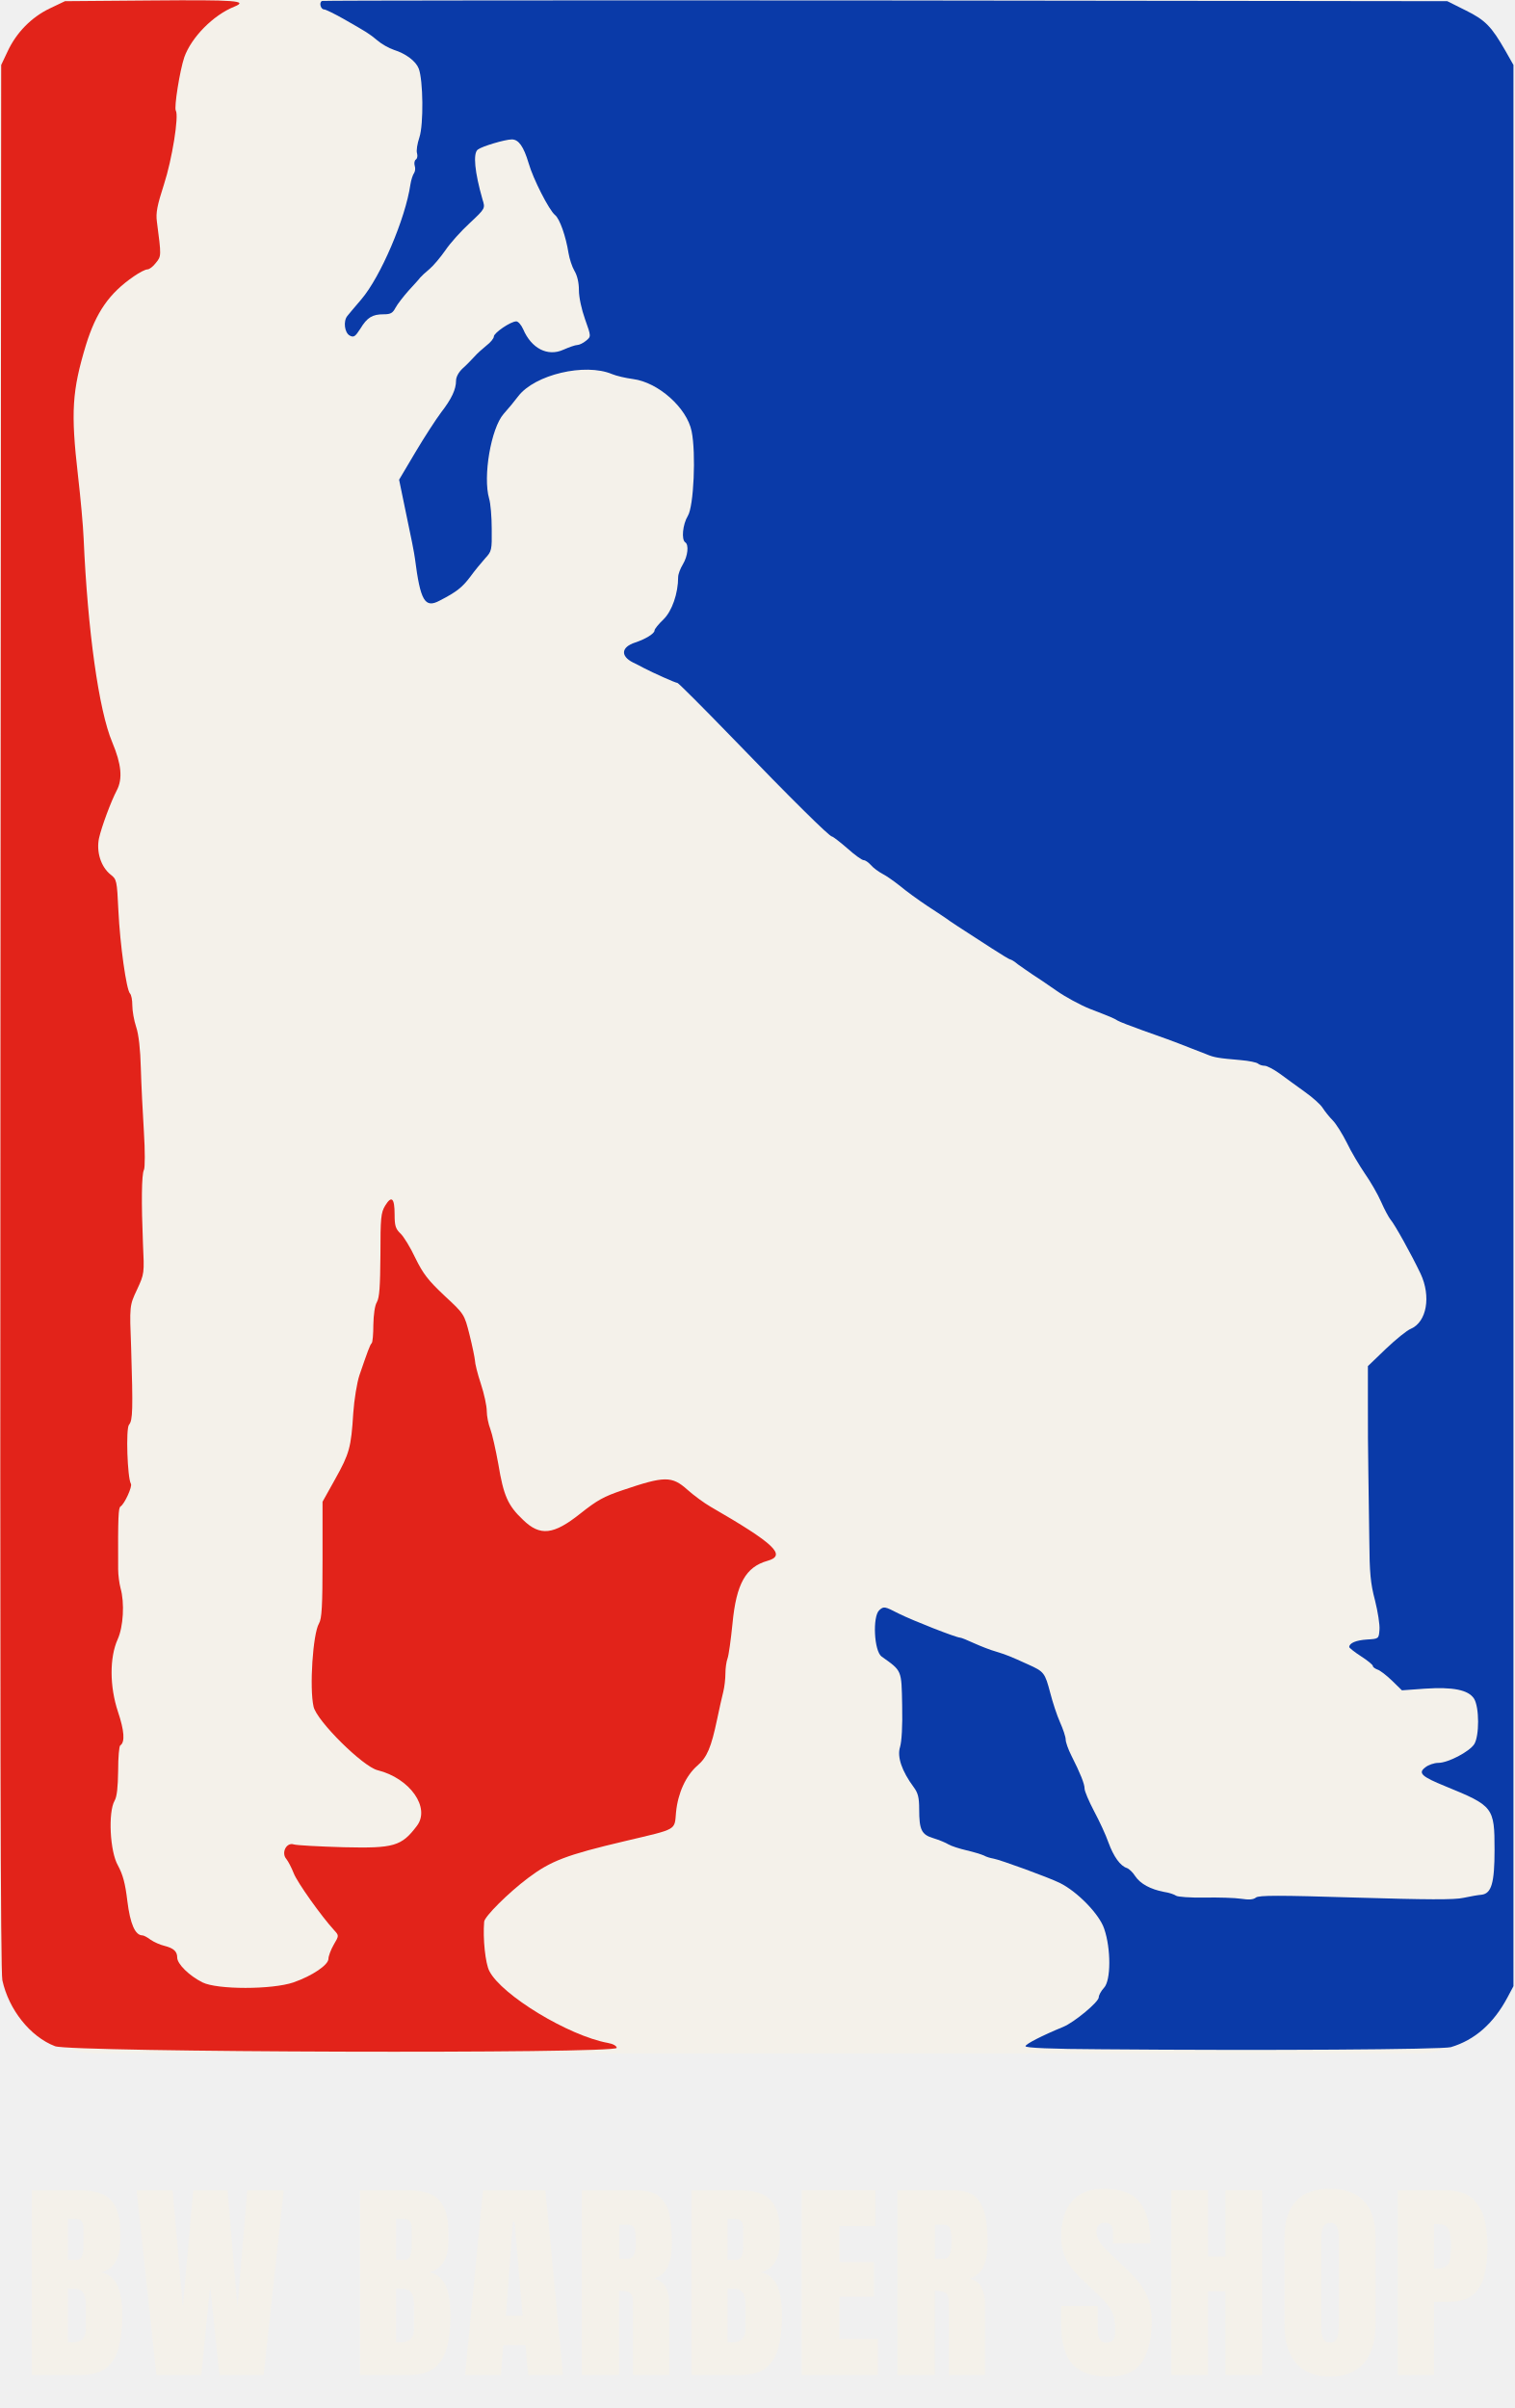
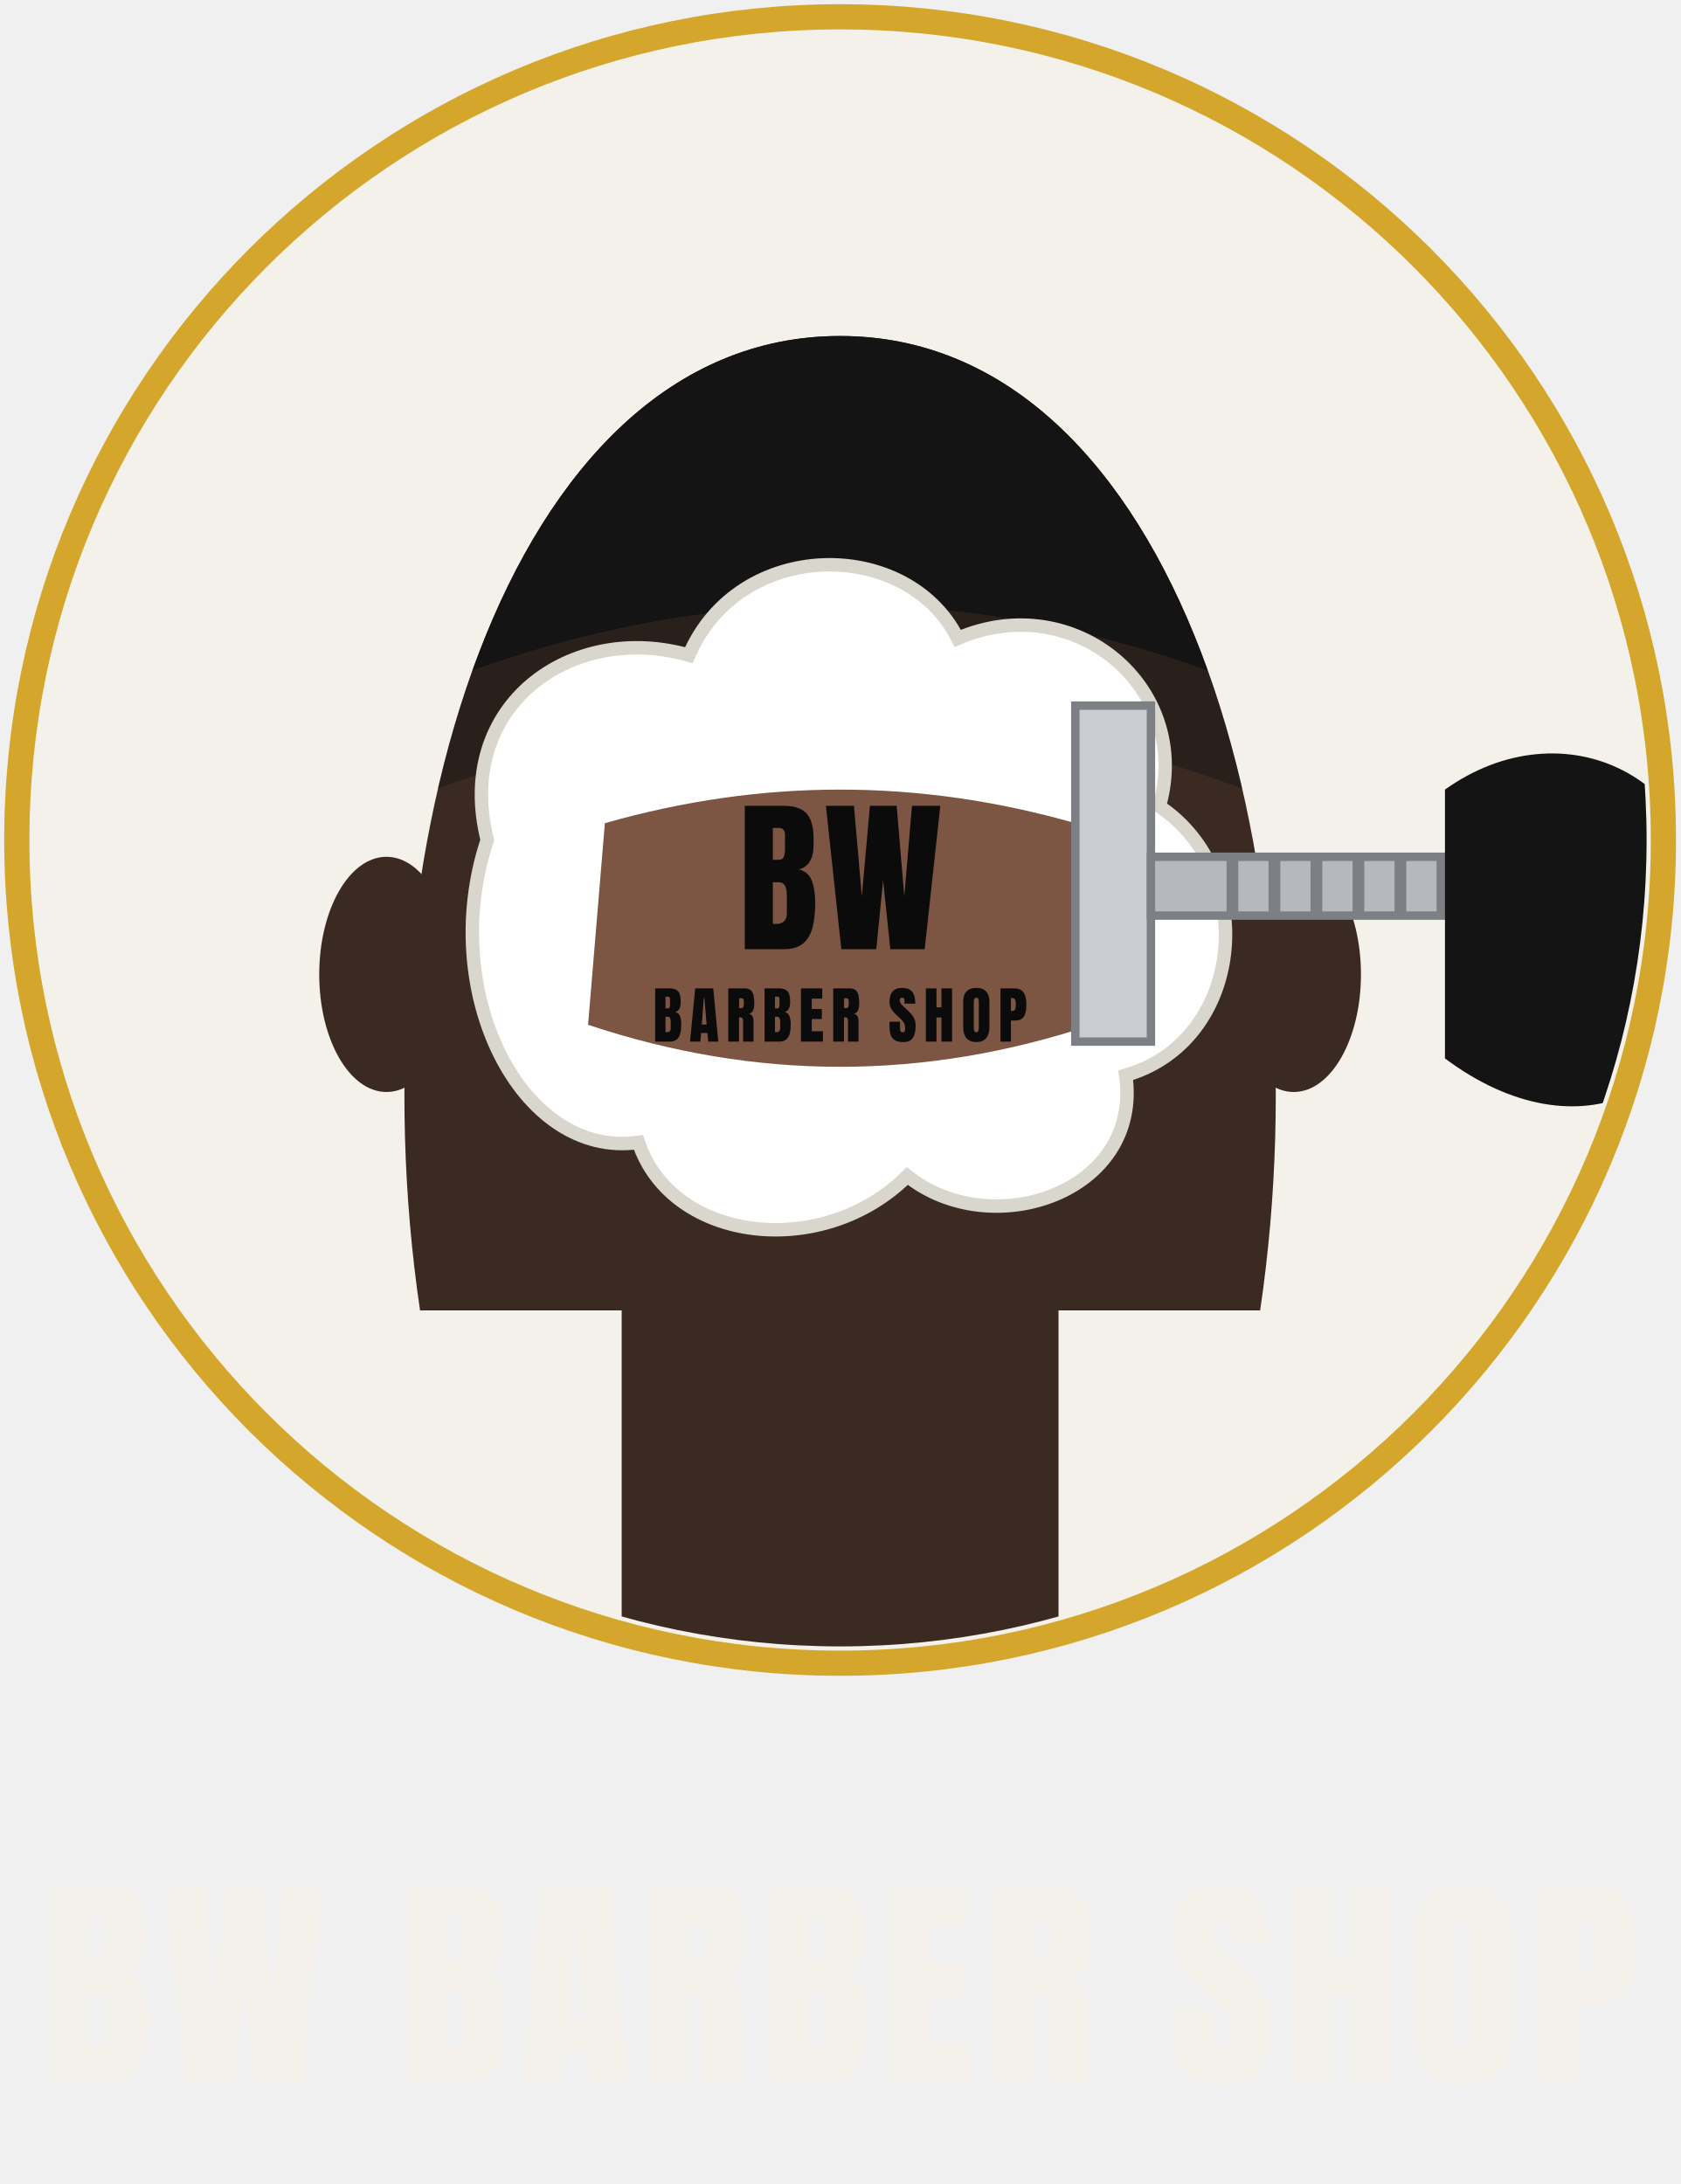
- <svg xmlns="http://www.w3.org/2000/svg" viewBox="0 0 641 1019" width="641" height="1019" role="img" aria-label="BW Barber Shop">
-   <g transform="translate(0 0) scale(1) translate(-47 -54)">
-     <rect x="47" y="54" width="641" height="869" rx="42" fill="#F4F1EA" />
-     <path class="ps" style="--i:0" fill-rule="evenodd" d="M513.2 921.2C491.8 921.1 481.0 920.6 481.0 919.9C481.0 919.0 488.0 915.4 497.0 911.7C501.6 909.8 512.0 901.2 512.0 899.2C512.0 898.3 513.0 896.5 514.2 895.2C517.2 892.1 517.2 878.6 514.3 870.2C512.3 864.1 503.0 854.5 495.5 850.8C490.6 848.4 470.3 841.0 467.4 840.5C466.2 840.3 464.4 839.8 463.4 839.2C462.3 838.7 459.0 837.7 456.0 837.0C453.0 836.3 449.6 835.2 448.4 834.5C447.3 833.8 444.4 832.6 442.1 831.9C437.0 830.4 436.0 828.4 436.0 819.6C436.0 814.7 435.5 812.7 433.7 810.3C428.6 803.4 426.6 797.4 427.9 793.3C428.6 790.9 429.0 784.5 428.8 775.7C428.5 760.5 428.8 761.2 420.1 755.0C416.9 752.7 416.2 738.1 419.1 735.4C421.0 733.7 421.3 733.7 427.3 736.8C433.3 739.8 451.7 747.0 453.3 747.0C453.8 747.0 456.5 748.1 459.3 749.4C462.2 750.7 466.3 752.3 468.5 752.9C473.0 754.3 474.3 754.8 482.0 758.3C488.9 761.4 489.2 761.8 491.5 770.5C492.5 774.4 494.3 779.9 495.6 782.8C496.9 785.7 498.0 789.0 498.0 790.1C498.0 791.3 499.1 794.3 500.4 796.9C504.2 804.4 506.0 808.9 506.0 810.9C506.0 812.0 507.8 816.2 510.0 820.4C512.2 824.5 515.0 830.5 516.1 833.7C518.3 839.7 521.1 843.6 523.9 844.5C524.8 844.8 526.4 846.3 527.4 847.9C529.6 851.2 533.9 853.5 539.6 854.6C541.8 854.9 544.0 855.7 544.7 856.2C545.3 856.7 550.7 857.1 556.7 857.0C562.6 856.9 569.6 857.1 572.2 857.5C575.5 858.0 577.4 857.9 578.5 857.0C579.7 856.0 588.3 856.0 620.6 857.0C650.9 857.9 662.6 858.0 666.4 857.1C669.2 856.5 672.6 855.9 674.0 855.8C678.2 855.3 679.5 850.8 679.5 836.8C679.5 818.8 679.0 818.2 658.7 809.9C648.6 805.8 647.0 804.3 650.2 801.9C651.4 800.9 653.9 800.0 655.7 800.0C659.8 800.0 668.8 795.3 670.9 792.1C673.1 788.6 673.1 776.4 670.8 772.8C668.4 769.1 661.9 767.8 650.0 768.6L640.3 769.3 L636.1 765.2C633.7 762.9 631.0 760.8 629.9 760.5C628.9 760.1 628.0 759.5 628.0 759.0C628.0 758.5 625.8 756.7 623.0 754.9C620.2 753.1 618.0 751.3 618.0 751.0C618.0 749.3 620.9 748.1 625.5 747.8C630.5 747.5 630.5 747.5 630.8 743.7C631.0 741.6 630.1 736.0 628.9 731.2C627.0 724.1 626.6 719.5 626.5 706.0C626.4 696.9 626.2 684.1 626.1 677.5C625.9 661.7 625.9 663.6 625.9 646.8L625.9 632.1 L633.5 624.8C637.7 620.8 642.5 616.9 644.1 616.3C650.8 613.4 652.7 602.6 648.2 593.0C644.4 585.0 637.2 572.0 635.4 570.0C634.7 569.1 632.9 565.8 631.5 562.6C630.1 559.4 627.0 554.0 624.6 550.6C622.3 547.2 618.8 541.4 617.0 537.6C615.1 533.8 612.4 529.5 611.0 528.1C609.6 526.7 607.7 524.3 606.8 522.9C605.9 521.4 602.4 518.3 599.0 515.9C595.6 513.5 590.9 510.0 588.4 508.2C586.0 506.5 583.2 505.0 582.2 505.0C581.2 505.0 580.0 504.6 579.4 504.1C578.9 503.6 575.6 502.9 572.0 502.6C562.6 501.8 560.8 501.5 557.5 500.1C555.9 499.5 552.8 498.3 550.8 497.5C543.2 494.5 539.3 493.1 530.5 490.0C525.5 488.2 520.8 486.4 520.0 485.9C518.2 484.8 517.5 484.5 508.2 480.9C504.2 479.3 497.9 475.9 494.2 473.3C490.5 470.7 485.9 467.6 484.0 466.4C482.1 465.1 479.3 463.2 477.8 462.1C476.4 460.9 474.9 460.0 474.5 460.0C474.2 460.0 470.7 457.9 466.7 455.3C452.7 446.3 448.5 443.5 447.5 442.7C446.9 442.3 443.4 439.9 439.5 437.4C435.6 434.8 430.5 431.1 428.0 429.0C425.5 427.0 422.1 424.6 420.5 423.8C418.8 422.9 416.6 421.3 415.6 420.1C414.5 418.9 413.2 418.0 412.5 418.0C411.8 418.0 408.7 415.8 405.6 413.0C402.5 410.3 399.5 408.0 399.1 408.0C398.0 408.0 381.8 392.0 357.0 366.3C344.6 353.5 334.1 343.0 333.7 343.0C332.9 343.0 323.3 338.7 319.5 336.7C318.4 336.1 316.3 335.0 314.8 334.3C309.5 331.6 309.9 327.8 315.8 325.9C320.3 324.4 324.0 322.1 324.0 320.8C324.0 320.2 325.7 318.1 327.8 316.1C331.4 312.6 334.0 305.1 334.0 298.2C334.0 297.0 334.9 294.6 336.0 292.8C338.1 289.3 338.6 284.5 337.0 283.5C335.3 282.4 335.9 275.9 338.1 272.3C340.6 268.3 341.6 245.8 339.7 236.5C337.7 226.6 325.6 215.8 314.9 214.4C311.9 214.0 307.9 213.1 306.0 212.3C294.6 207.5 273.3 212.5 266.3 221.7C264.8 223.7 262.0 227.1 260.1 229.2C254.8 235.3 251.3 255.7 254.0 265.0C254.6 266.9 255.1 272.7 255.1 277.8C255.2 286.8 255.1 287.3 252.3 290.3C250.7 292.1 247.8 295.6 246.0 298.1C242.6 302.6 240.2 304.5 233.0 308.2C226.8 311.5 224.9 308.3 222.6 290.3C222.4 288.5 220.8 280.3 219.0 272.0L215.9 257.0 L222.9 245.2C226.7 238.8 231.6 231.3 233.7 228.5C238.1 222.8 240.0 218.8 240.0 215.1C240.0 213.5 241.1 211.5 242.8 209.9C244.3 208.6 246.5 206.3 247.7 205.0C248.9 203.6 251.3 201.5 252.9 200.2C254.6 198.9 256.0 197.2 256.0 196.4C256.0 194.9 263.1 190.0 265.5 190.0C266.3 190.0 267.6 191.5 268.4 193.3C271.9 201.5 278.8 205.0 285.4 202.0C287.9 200.9 290.5 200.0 291.3 200.0C292.1 200.0 293.8 199.2 295.0 198.2C297.2 196.4 297.2 196.4 294.6 189.1C293.1 184.9 292.0 179.8 292.0 176.8C292.0 173.6 291.3 170.6 290.1 168.6C289.1 166.9 288.0 163.5 287.6 161.1C286.5 154.1 283.9 146.6 281.9 145.0C279.4 143.0 272.6 129.7 270.7 123.0C268.6 116.0 266.5 113.0 263.6 113.0C260.8 113.0 251.0 115.9 249.2 117.3C247.1 118.9 247.9 126.9 251.2 138.4C252.4 142.2 252.4 142.2 245.8 148.4C242.2 151.7 237.5 156.9 235.5 159.9C233.4 162.9 230.4 166.5 228.7 167.9C227.0 169.3 225.3 170.9 224.8 171.5C224.4 172.1 222.2 174.5 219.9 177.0C217.7 179.5 215.2 182.7 214.4 184.2C213.2 186.5 212.3 187.0 209.4 187.0C204.6 187.0 202.4 188.3 199.5 193.1C197.3 196.5 196.7 196.9 195.0 196.0C192.8 194.8 192.2 189.9 194.0 187.7C194.5 187.0 197.2 183.9 199.9 180.7C208.1 171.1 218.6 146.5 220.7 132.0C221.0 130.1 221.7 128.0 222.2 127.3C222.7 126.6 222.9 125.2 222.5 124.1C222.2 123.1 222.4 121.9 223.0 121.5C223.6 121.1 223.8 120.0 223.5 118.9C223.1 117.8 223.6 114.8 224.5 112.1C226.3 106.7 226.1 87.9 224.2 83.0C223.0 79.9 218.8 76.7 213.7 75.1C211.6 74.4 208.4 72.6 206.7 71.1C203.1 68.1 202.2 67.6 192.4 62.0C188.5 59.8 184.8 58.0 184.2 58.0C182.7 58.0 181.9 55.0 183.3 54.4C184.0 54.2 291.4 54.1 422.0 54.2L659.5 54.5 L667.3 58.4C675.6 62.5 678.2 65.2 684.1 75.5L687.5 81.5 L687.5 488.0L687.5 894.5 L685.0 899.2C679.1 910.3 671.1 917.3 661.0 920.3C657.5 921.3 582.5 921.8 513.2 921.2Z" fill="#0A3AA8" />
-     <path class="ps" style="--i:1" fill-rule="evenodd" d="M70.3 919.9C59.8 915.9 50.7 904.4 48.0 892.0C47.2 887.9 47.0 786.1 47.2 484.0L47.5 81.5 L50.2 75.8C53.9 67.8 60.3 61.3 68.0 57.6L74.5 54.5 L111.2 54.2C146.6 53.9 152.3 54.3 146.2 56.8C137.2 60.4 128.0 69.8 125.0 78.2C123.1 83.8 120.6 99.5 121.4 100.8C122.8 103.0 119.8 121.6 116.4 132.0C113.5 141.0 112.9 144.1 113.4 147.8C115.3 162.3 115.3 162.4 113.0 165.2C111.8 166.8 110.2 168.0 109.4 168.0C108.5 168.0 106.0 169.3 103.7 170.9C93.2 178.1 87.7 186.1 83.4 199.9C77.5 219.4 76.9 228.3 80.0 255.2C81.1 264.7 82.2 276.8 82.4 282.0C84.1 320.8 88.8 354.6 94.5 368.1C98.4 377.4 99.0 383.6 96.4 388.5C94.0 393.1 90.1 403.5 88.9 408.7C87.7 414.5 89.7 420.8 93.8 424.1C96.4 426.1 96.5 426.6 97.1 439.3C97.8 453.9 100.5 472.9 102.0 474.4C102.6 475.0 103.0 477.2 103.0 479.5C103.0 481.7 103.7 485.8 104.6 488.5C105.7 491.7 106.4 498.1 106.6 506.0C106.8 512.9 107.4 525.0 107.9 533.0C108.4 541.0 108.4 548.2 107.9 549.1C106.9 551.0 106.8 563.1 107.5 580.2C108.1 592.9 108.1 593.0 105.0 599.7C101.8 606.5 101.8 606.5 102.5 624.5C103.3 650.3 103.2 655.1 101.6 656.9C100.2 658.5 100.9 679.4 102.4 681.9C103.1 683.0 99.7 690.5 98.0 691.5C97.1 692.1 96.9 695.8 97.0 718.0C97.0 720.5 97.5 724.1 98.0 726.0C99.8 732.3 99.2 742.4 96.8 747.7C93.3 755.5 93.4 767.7 96.9 778.3C99.6 786.3 100.0 791.3 97.9 792.6C97.4 792.9 97.0 797.7 97.0 803.3C96.9 810.3 96.5 814.3 95.5 816.0C92.7 820.9 93.5 837.5 96.9 843.4C99.0 847.3 100.0 850.9 100.9 858.5C102.1 868.2 104.2 873.0 107.3 873.0C107.8 873.0 109.4 873.8 110.8 874.9C112.3 875.9 114.8 877.0 116.5 877.4C120.5 878.4 122.0 879.8 122.0 882.4C122.0 885.1 127.1 890.1 132.7 892.9C138.9 896.0 162.1 896.0 171.2 892.9C179.2 890.1 186.0 885.5 186.0 882.9C186.0 881.8 187.0 879.1 188.2 877.0C190.5 873.1 190.5 873.1 188.4 870.8C183.0 864.9 172.8 850.6 171.3 846.7C170.4 844.4 169.0 841.7 168.2 840.7C165.9 838.1 168.2 833.5 171.3 834.5C172.5 834.9 182.1 835.4 192.5 835.7C213.7 836.2 216.9 835.3 223.4 826.7C229.3 819.0 220.5 806.5 206.8 803.1C200.6 801.6 181.0 782.2 179.7 776.2C177.9 768.3 179.4 745.4 182.0 741.0C183.2 739.0 183.5 733.6 183.5 714.0L183.5 689.5 L188.8 680.0C194.9 669.1 195.6 666.5 196.5 652.0C196.9 646.2 198.1 639.0 199.1 636.0C202.5 626.1 203.6 623.0 204.3 622.4C204.7 622.0 205.0 618.5 205.0 614.6C205.1 610.3 205.6 606.5 206.5 605.0C207.6 603.1 207.9 598.3 208.0 585.0C208.0 569.3 208.2 567.2 210.0 564.2C212.7 559.8 214.0 560.9 214.0 567.9C214.0 572.7 214.4 574.0 216.5 576.0C217.8 577.2 220.7 581.9 222.8 586.4C226.1 593.1 228.2 595.8 235.1 602.3C243.5 610.1 243.5 610.1 245.7 618.8C246.9 623.6 247.9 628.5 248.0 629.7C248.0 630.9 249.1 635.4 250.5 639.6C251.9 643.8 253.0 649.0 253.0 651.1C253.0 653.2 253.7 656.7 254.5 658.7C255.3 660.8 256.8 667.5 257.9 673.6C260.1 686.9 261.9 691.1 268.4 697.2C275.6 704.2 281.3 703.5 292.6 694.5C299.8 688.8 302.5 687.3 310.5 684.6C328.2 678.6 331.3 678.5 337.9 684.4C340.7 686.9 345.1 690.1 347.7 691.6C374.9 707.3 380.0 712.2 371.8 714.5C362.6 717.1 358.6 724.2 357.0 741.0C356.3 747.9 355.4 754.5 354.9 755.8C354.4 757.1 354.0 760.0 354.0 762.2C354.0 764.4 353.6 767.9 353.1 769.9C352.6 771.9 351.4 777.1 350.5 781.5C348.0 793.4 346.3 797.6 342.1 801.2C337.3 805.4 333.9 812.7 333.1 820.9C332.4 828.7 333.9 827.8 311.5 833.1C286.5 839.0 280.1 841.5 270.5 848.7C262.0 855.1 252.1 865.0 251.9 867.2C251.3 874.3 252.4 884.9 254.1 888.1C259.3 898.3 287.7 915.5 304.2 918.5C306.5 918.9 308.0 919.8 308.0 920.6C308.0 923.2 77.1 922.5 70.3 919.9Z" fill="#E2231A" />
+ <svg xmlns="http://www.w3.org/2000/svg" viewBox="0 0 200.0 260.0" width="400" height="520" role="img" aria-label="BW Barber Shop">
+   <defs>
+     <clipPath id="hc">
+       <circle cx="100" cy="100" r="96" />
+     </clipPath>
+     <clipPath id="hd">
+       <path d="M50 156 C42 102 60 40 100 40 C140 40 158 102 150 156Z" />
+     </clipPath>
+   </defs>
+   <circle cx="100" cy="100" r="98" fill="#F4F1EA" />
+   <g clip-path="url(#hc)">
+     <rect x="74" y="140" width="52" height="70" fill="#3b2a22" />
+     <ellipse cx="46" cy="116" rx="8" ry="14" fill="#3b2a22" />
+     <ellipse cx="154" cy="116" rx="8" ry="14" fill="#3b2a22" />
+     <path d="M50 156 C42 102 60 40 100 40 C140 40 158 102 150 156Z" fill="#3b2a22" />
+     <g clip-path="url(#hd)">
+       <path d="M30 30 H170 V92 Q100 52 30 92Z" fill="#141414" />
+       <path d="M30 92 Q100 52 170 92 V104 Q100 66 30 104Z" fill="#141414" opacity=".45" />
+     </g>
+     <path class="ps" style="--i:0" d="M58 100 C54 84 68 74 82 78 C88 64 108 64 114 76 C128 70 142 82 138 96 C150 104 148 124 134 128 C136 142 118 148 108 140 C98 150 80 148 76 136 C62 138 52 118 58 100Z" fill="#FFFFFF" stroke="#D9D6CE" stroke-width="1.6" />
+     <path d="M72 98 Q100 90 128 98 L130 122 Q100 132 70 122Z" fill="#7c5643" />
+     <g transform="translate(87.9 113.0)" fill="#0B0B0B">
+       <path transform="translate(0.00 0) scale(0.0097 -0.0097)" d="M78 0V1760H555Q747 1760 834.5 1666.5Q922 1573 922 1358V1281Q922 1157 877.5 1080.0Q833 1003 742 979Q861 949 901.5 838.5Q942 728 942 569Q942 398 910.0 270.0Q878 142 794.0 71.0Q710 0 555 0ZM422 1097H494Q543 1097 557.0 1135.0Q571 1173 571 1226V1403Q571 1488 496 1488H422ZM457 310Q594 310 594 440V660Q594 735 571.5 778.5Q549 822 487 822H422V312Q444 310 457 310Z" />
+       <path transform="translate(10.15 0) scale(0.0097 -0.0097)" d="M216 0 27 1760H371L468 649L567 1760H895L989 649L1083 1760H1431L1239 0H817L729 847L645 0Z" />
+     </g>
+     <g transform="translate(77.7 124.0)" fill="#0B0B0B">
+       <path transform="translate(0.00 0) scale(0.0036 -0.0036)" d="M78 0V1760H555Q747 1760 834.5 1666.5Q922 1573 922 1358V1281Q922 1157 877.5 1080.0Q833 1003 742 979Q861 949 901.5 838.5Q942 728 942 569Q942 398 910.0 270.0Q878 142 794.0 71.0Q710 0 555 0ZM422 1097H494Q543 1097 557.0 1135.0Q571 1173 571 1226V1403Q571 1488 496 1488H422ZM457 310Q594 310 594 440V660Q594 735 571.5 778.5Q549 822 487 822H422V312Q444 310 457 310Z" />
+       <path transform="translate(4.33 0) scale(0.0036 -0.0036)" d="M30 0 200 1760H797L964 0H631L606 284H394L372 0ZM419 565H579L502 1460H486Z" />
+       <path transform="translate(8.71 0) scale(0.0036 -0.0036)" d="M78 0V1760H618Q753 1760 822.0 1698.5Q891 1637 914.5 1526.5Q938 1416 938 1267Q938 1123 901.5 1037.0Q865 951 764 918Q847 901 880.5 835.5Q914 770 914 666V0H567V689Q567 766 535.5 784.5Q504 803 434 803V0ZM436 1108H521Q594 1108 594 1267Q594 1370 578.0 1402.0Q562 1434 518 1434H436Z" />
+       <path transform="translate(13.03 0) scale(0.0036 -0.0036)" d="M78 0V1760H555Q747 1760 834.5 1666.5Q922 1573 922 1358V1281Q922 1157 877.5 1080.0Q833 1003 742 979Q861 949 901.5 838.5Q942 728 942 569Q942 398 910.0 270.0Q878 142 794.0 71.0Q710 0 555 0ZM422 1097H494Q543 1097 557.0 1135.0Q571 1173 571 1226V1403Q571 1488 496 1488H422ZM457 310Q594 310 594 440V660Q594 735 571.5 778.5Q549 822 487 822H422V312Q444 310 457 310Z" />
+       <path transform="translate(17.36 0) scale(0.0036 -0.0036)" d="M78 0V1760H782V1420H436V1077H768V746H436V343H805V0Z" />
+       <path transform="translate(21.20 0) scale(0.0036 -0.0036)" d="M78 0V1760H618Q753 1760 822.0 1698.5Q891 1637 914.5 1526.5Q938 1416 938 1267Q938 1123 901.5 1037.0Q865 951 764 918Q847 901 880.5 835.5Q914 770 914 666V0H567V689Q567 766 535.5 784.5Q504 803 434 803V0ZM436 1108H521Q594 1108 594 1267Q594 1370 578.0 1402.0Q562 1434 518 1434H436Z" />
+       <path transform="translate(28.03 0) scale(0.0036 -0.0036)" d="M496 -16Q255 -16 148.5 104.0Q42 224 42 486V658H390V438Q390 377 408.5 342.5Q427 308 473 308Q521 308 539.5 336.0Q558 364 558 428Q558 509 542.0 563.5Q526 618 486.5 667.5Q447 717 377 783L219 933Q42 1100 42 1315Q42 1540 146.5 1658.0Q251 1776 449 1776Q691 1776 792.5 1647.0Q894 1518 894 1255H536V1376Q536 1412 515.5 1432.0Q495 1452 460 1452Q418 1452 398.5 1428.5Q379 1405 379 1368Q379 1331 399.0 1288.0Q419 1245 478 1189L681 994Q742 936 793.0 871.5Q844 807 875.0 721.5Q906 636 906 513Q906 265 814.5 124.5Q723 -16 496 -16Z" />
+       <path transform="translate(32.23 0) scale(0.0036 -0.0036)" d="M78 0V1760H428V1131H594V1760H944V0H594V798H428V0Z" />
+       <path transform="translate(36.72 0) scale(0.0036 -0.0036)" d="M498 -16Q287 -16 175.5 111.5Q64 239 64 480V1316Q64 1542 174.5 1659.0Q285 1776 498 1776Q711 1776 821.5 1659.0Q932 1542 932 1316V480Q932 239 820.5 111.5Q709 -16 498 -16ZM501 308Q581 308 581 463V1322Q581 1452 503 1452Q415 1452 415 1319V461Q415 379 435.0 343.5Q455 308 501 308Z" />
+       <path transform="translate(41.11 0) scale(0.0036 -0.0036)" d="M78 0V1760H543Q689 1760 774.5 1695.0Q860 1630 897.0 1510.0Q934 1390 934 1224Q934 1064 903.0 945.5Q872 827 792.5 762.0Q713 697 567 697H424V0ZM424 1013H444Q542 1013 564.0 1068.0Q586 1123 586 1230Q586 1330 564.5 1384.5Q543 1439 463 1439H424Z" />
+     </g>
+     <g class="pt">
+       <rect x="128" y="84" width="9" height="40" fill="#C9CCD0" stroke="#7C8085" stroke-width="1" />
+       <rect x="137" y="102" width="46" height="7" fill="#B5B9BD" stroke="#7C8085" stroke-width="1" />
+       <rect x="146" y="102" width="1.4" height="7" fill="#7C8085" />
+       <rect x="151" y="102" width="1.4" height="7" fill="#7C8085" />
+       <rect x="156" y="102" width="1.4" height="7" fill="#7C8085" />
+       <rect x="161" y="102" width="1.4" height="7" fill="#7C8085" />
+       <rect x="166" y="102" width="1.4" height="7" fill="#7C8085" />
+       <rect x="171" y="102" width="1.4" height="7" fill="#7C8085" />
+       <rect x="176" y="102" width="1.4" height="7" fill="#7C8085" />
+       <path d="M172 94 C186 84 204 92 204 112 C204 130 188 138 172 126Z" fill="#141414" />
+     </g>
  </g>
-   <g transform="translate(10.0 1005) scale(0.8137)" fill="#F4F1EA">
-     <path transform="translate(0.00 0) scale(0.0545 -0.0545)" d="M78 0V1760H555Q747 1760 834.5 1666.5Q922 1573 922 1358V1281Q922 1157 877.5 1080.0Q833 1003 742 979Q861 949 901.5 838.5Q942 728 942 569Q942 398 910.0 270.0Q878 142 794.0 71.0Q710 0 555 0ZM422 1097H494Q543 1097 557.0 1135.0Q571 1173 571 1226V1403Q571 1488 496 1488H422ZM457 310Q594 310 594 440V660Q594 735 571.5 778.5Q549 822 487 822H422V312Q444 310 457 310Z" />
-     <path transform="translate(57.29 0) scale(0.0545 -0.0545)" d="M216 0 27 1760H371L468 649L567 1760H895L989 649L1083 1760H1431L1239 0H817L729 847L645 0Z" />
-     <path transform="translate(170.68 0) scale(0.0545 -0.0545)" d="M78 0V1760H555Q747 1760 834.5 1666.5Q922 1573 922 1358V1281Q922 1157 877.5 1080.0Q833 1003 742 979Q861 949 901.5 838.5Q942 728 942 569Q942 398 910.0 270.0Q878 142 794.0 71.0Q710 0 555 0ZM422 1097H494Q543 1097 557.0 1135.0Q571 1173 571 1226V1403Q571 1488 496 1488H422ZM457 310Q594 310 594 440V660Q594 735 571.5 778.5Q549 822 487 822H422V312Q444 310 457 310Z" />
-     <path transform="translate(227.98 0) scale(0.0545 -0.0545)" d="M30 0 200 1760H797L964 0H631L606 284H394L372 0ZM419 565H579L502 1460H486Z" />
-     <path transform="translate(286.04 0) scale(0.0545 -0.0545)" d="M78 0V1760H618Q753 1760 822.0 1698.5Q891 1637 914.5 1526.5Q938 1416 938 1267Q938 1123 901.5 1037.0Q865 951 764 918Q847 901 880.5 835.5Q914 770 914 666V0H567V689Q567 766 535.5 784.5Q504 803 434 803V0ZM436 1108H521Q594 1108 594 1267Q594 1370 578.0 1402.0Q562 1434 518 1434H436Z" />
-     <path transform="translate(343.11 0) scale(0.0545 -0.0545)" d="M78 0V1760H555Q747 1760 834.5 1666.5Q922 1573 922 1358V1281Q922 1157 877.5 1080.0Q833 1003 742 979Q861 949 901.5 838.5Q942 728 942 569Q942 398 910.0 270.0Q878 142 794.0 71.0Q710 0 555 0ZM422 1097H494Q543 1097 557.0 1135.0Q571 1173 571 1226V1403Q571 1488 496 1488H422ZM457 310Q594 310 594 440V660Q594 735 571.5 778.5Q549 822 487 822H422V312Q444 310 457 310Z" />
-     <path transform="translate(400.41 0) scale(0.0545 -0.0545)" d="M78 0V1760H782V1420H436V1077H768V746H436V343H805V0Z" />
-     <path transform="translate(450.23 0) scale(0.0545 -0.0545)" d="M78 0V1760H618Q753 1760 822.0 1698.5Q891 1637 914.5 1526.5Q938 1416 938 1267Q938 1123 901.5 1037.0Q865 951 764 918Q847 901 880.5 835.5Q914 770 914 666V0H567V689Q567 766 535.5 784.5Q504 803 434 803V0ZM436 1108H521Q594 1108 594 1267Q594 1370 578.0 1402.0Q562 1434 518 1434H436Z" />
-     <path transform="translate(537.33 0) scale(0.0545 -0.0545)" d="M496 -16Q255 -16 148.5 104.0Q42 224 42 486V658H390V438Q390 377 408.5 342.5Q427 308 473 308Q521 308 539.5 336.0Q558 364 558 428Q558 509 542.0 563.5Q526 618 486.5 667.5Q447 717 377 783L219 933Q42 1100 42 1315Q42 1540 146.5 1658.0Q251 1776 449 1776Q691 1776 792.5 1647.0Q894 1518 894 1255H536V1376Q536 1412 515.5 1432.0Q495 1452 460 1452Q418 1452 398.5 1428.5Q379 1405 379 1368Q379 1331 399.0 1288.0Q419 1245 478 1189L681 994Q742 936 793.0 871.5Q844 807 875.0 721.5Q906 636 906 513Q906 265 814.5 124.5Q723 -16 496 -16Z" />
-     <path transform="translate(592.71 0) scale(0.0545 -0.0545)" d="M78 0V1760H428V1131H594V1760H944V0H594V798H428V0Z" />
-     <path transform="translate(652.30 0) scale(0.0545 -0.0545)" d="M498 -16Q287 -16 175.5 111.5Q64 239 64 480V1316Q64 1542 174.5 1659.0Q285 1776 498 1776Q711 1776 821.5 1659.0Q932 1542 932 1316V480Q932 239 820.5 111.5Q709 -16 498 -16ZM501 308Q581 308 581 463V1322Q581 1452 503 1452Q415 1452 415 1319V461Q415 379 435.0 343.5Q455 308 501 308Z" />
-     <path transform="translate(710.47 0) scale(0.0545 -0.0545)" d="M78 0V1760H543Q689 1760 774.5 1695.0Q860 1630 897.0 1510.0Q934 1390 934 1224Q934 1064 903.0 945.5Q872 827 792.5 762.0Q713 697 567 697H424V0ZM424 1013H444Q542 1013 564.0 1068.0Q586 1123 586 1230Q586 1330 564.5 1384.5Q543 1439 463 1439H424Z" />
+   <circle cx="100" cy="100" r="98" fill="none" stroke="#D4A72C" stroke-width="3" />
+   <g transform="translate(5.0 248) scale(0.5879)" fill="#F4F1EA">
+     <path transform="translate(0.00 0) scale(0.0227 -0.0227)" d="M78 0V1760H555Q747 1760 834.5 1666.5Q922 1573 922 1358V1281Q922 1157 877.5 1080.0Q833 1003 742 979Q861 949 901.5 838.5Q942 728 942 569Q942 398 910.0 270.0Q878 142 794.0 71.0Q710 0 555 0ZM422 1097H494Q543 1097 557.0 1135.0Q571 1173 571 1226V1403Q571 1488 496 1488H422ZM457 310Q594 310 594 440V660Q594 735 571.5 778.5Q549 822 487 822H422V312Q444 310 457 310Z" />
+     <path transform="translate(24.27 0) scale(0.0227 -0.0227)" d="M216 0 27 1760H371L468 649L567 1760H895L989 649L1083 1760H1431L1239 0H817L729 847L645 0Z" />
+     <path transform="translate(72.32 0) scale(0.0227 -0.0227)" d="M78 0V1760H555Q747 1760 834.5 1666.5Q922 1573 922 1358V1281Q922 1157 877.5 1080.0Q833 1003 742 979Q861 949 901.5 838.5Q942 728 942 569Q942 398 910.0 270.0Q878 142 794.0 71.0Q710 0 555 0ZM422 1097H494Q543 1097 557.0 1135.0Q571 1173 571 1226V1403Q571 1488 496 1488H422ZM457 310Q594 310 594 440V660Q594 735 571.5 778.5Q549 822 487 822H422V312Q444 310 457 310Z" />
+     <path transform="translate(96.59 0) scale(0.0227 -0.0227)" d="M30 0 200 1760H797L964 0H631L606 284H394L372 0ZM419 565H579L502 1460H486Z" />
+     <path transform="translate(121.18 0) scale(0.0227 -0.0227)" d="M78 0V1760H618Q753 1760 822.0 1698.5Q891 1637 914.5 1526.5Q938 1416 938 1267Q938 1123 901.5 1037.0Q865 951 764 918Q847 901 880.5 835.5Q914 770 914 666V0H567V689Q567 766 535.5 784.5Q504 803 434 803V0ZM436 1108H521Q594 1108 594 1267Q594 1370 578.0 1402.0Q562 1434 518 1434H436Z" />
+     <path transform="translate(145.36 0) scale(0.0227 -0.0227)" d="M78 0V1760H555Q747 1760 834.5 1666.5Q922 1573 922 1358V1281Q922 1157 877.5 1080.0Q833 1003 742 979Q861 949 901.5 838.5Q942 728 942 569Q942 398 910.0 270.0Q878 142 794.0 71.0Q710 0 555 0ZM422 1097H494Q543 1097 557.0 1135.0Q571 1173 571 1226V1403Q571 1488 496 1488H422ZM457 310Q594 310 594 440V660Q594 735 571.5 778.5Q549 822 487 822H422V312Q444 310 457 310Z" />
+     <path transform="translate(169.64 0) scale(0.0227 -0.0227)" d="M78 0V1760H782V1420H436V1077H768V746H436V343H805V0Z" />
+     <path transform="translate(190.80 0) scale(0.0227 -0.0227)" d="M78 0V1760H618Q753 1760 822.0 1698.5Q891 1637 914.5 1526.5Q938 1416 938 1267Q938 1123 901.5 1037.0Q865 951 764 918Q847 901 880.5 835.5Q914 770 914 666V0H567V689Q567 766 535.5 784.5Q504 803 434 803V0ZM436 1108H521Q594 1108 594 1267Q594 1370 578.0 1402.0Q562 1434 518 1434H436Z" />
+     <path transform="translate(227.89 0) scale(0.0227 -0.0227)" d="M496 -16Q255 -16 148.5 104.0Q42 224 42 486V658H390V438Q390 377 408.5 342.5Q427 308 473 308Q521 308 539.5 336.0Q558 364 558 428Q558 509 542.0 563.5Q526 618 486.5 667.5Q447 717 377 783L219 933Q42 1100 42 1315Q42 1540 146.5 1658.0Q251 1776 449 1776Q691 1776 792.5 1647.0Q894 1518 894 1255H536V1376Q536 1412 515.5 1432.0Q495 1452 460 1452Q418 1452 398.5 1428.5Q379 1405 379 1368Q379 1331 399.0 1288.0Q419 1245 478 1189L681 994Q742 936 793.0 871.5Q844 807 875.0 721.5Q906 636 906 513Q906 265 814.5 124.5Q723 -16 496 -16Z" />
+     <path transform="translate(251.36 0) scale(0.0227 -0.0227)" d="M78 0V1760H428V1131H594V1760H944V0H594V798H428V0Z" />
+     <path transform="translate(276.59 0) scale(0.0227 -0.0227)" d="M498 -16Q287 -16 175.5 111.5Q64 239 64 480V1316Q64 1542 174.5 1659.0Q285 1776 498 1776Q711 1776 821.5 1659.0Q932 1542 932 1316V480Q932 239 820.5 111.5Q709 -16 498 -16ZM501 308Q581 308 581 463V1322Q581 1452 503 1452Q415 1452 415 1319V461Q415 379 435.0 343.5Q455 308 501 308Z" />
+     <path transform="translate(301.23 0) scale(0.0227 -0.0227)" d="M78 0V1760H543Q689 1760 774.5 1695.0Q860 1630 897.0 1510.0Q934 1390 934 1224Q934 1064 903.0 945.5Q872 827 792.5 762.0Q713 697 567 697H424V0ZM424 1013H444Q542 1013 564.0 1068.0Q586 1123 586 1230Q586 1330 564.5 1384.5Q543 1439 463 1439H424Z" />
  </g>
</svg>
